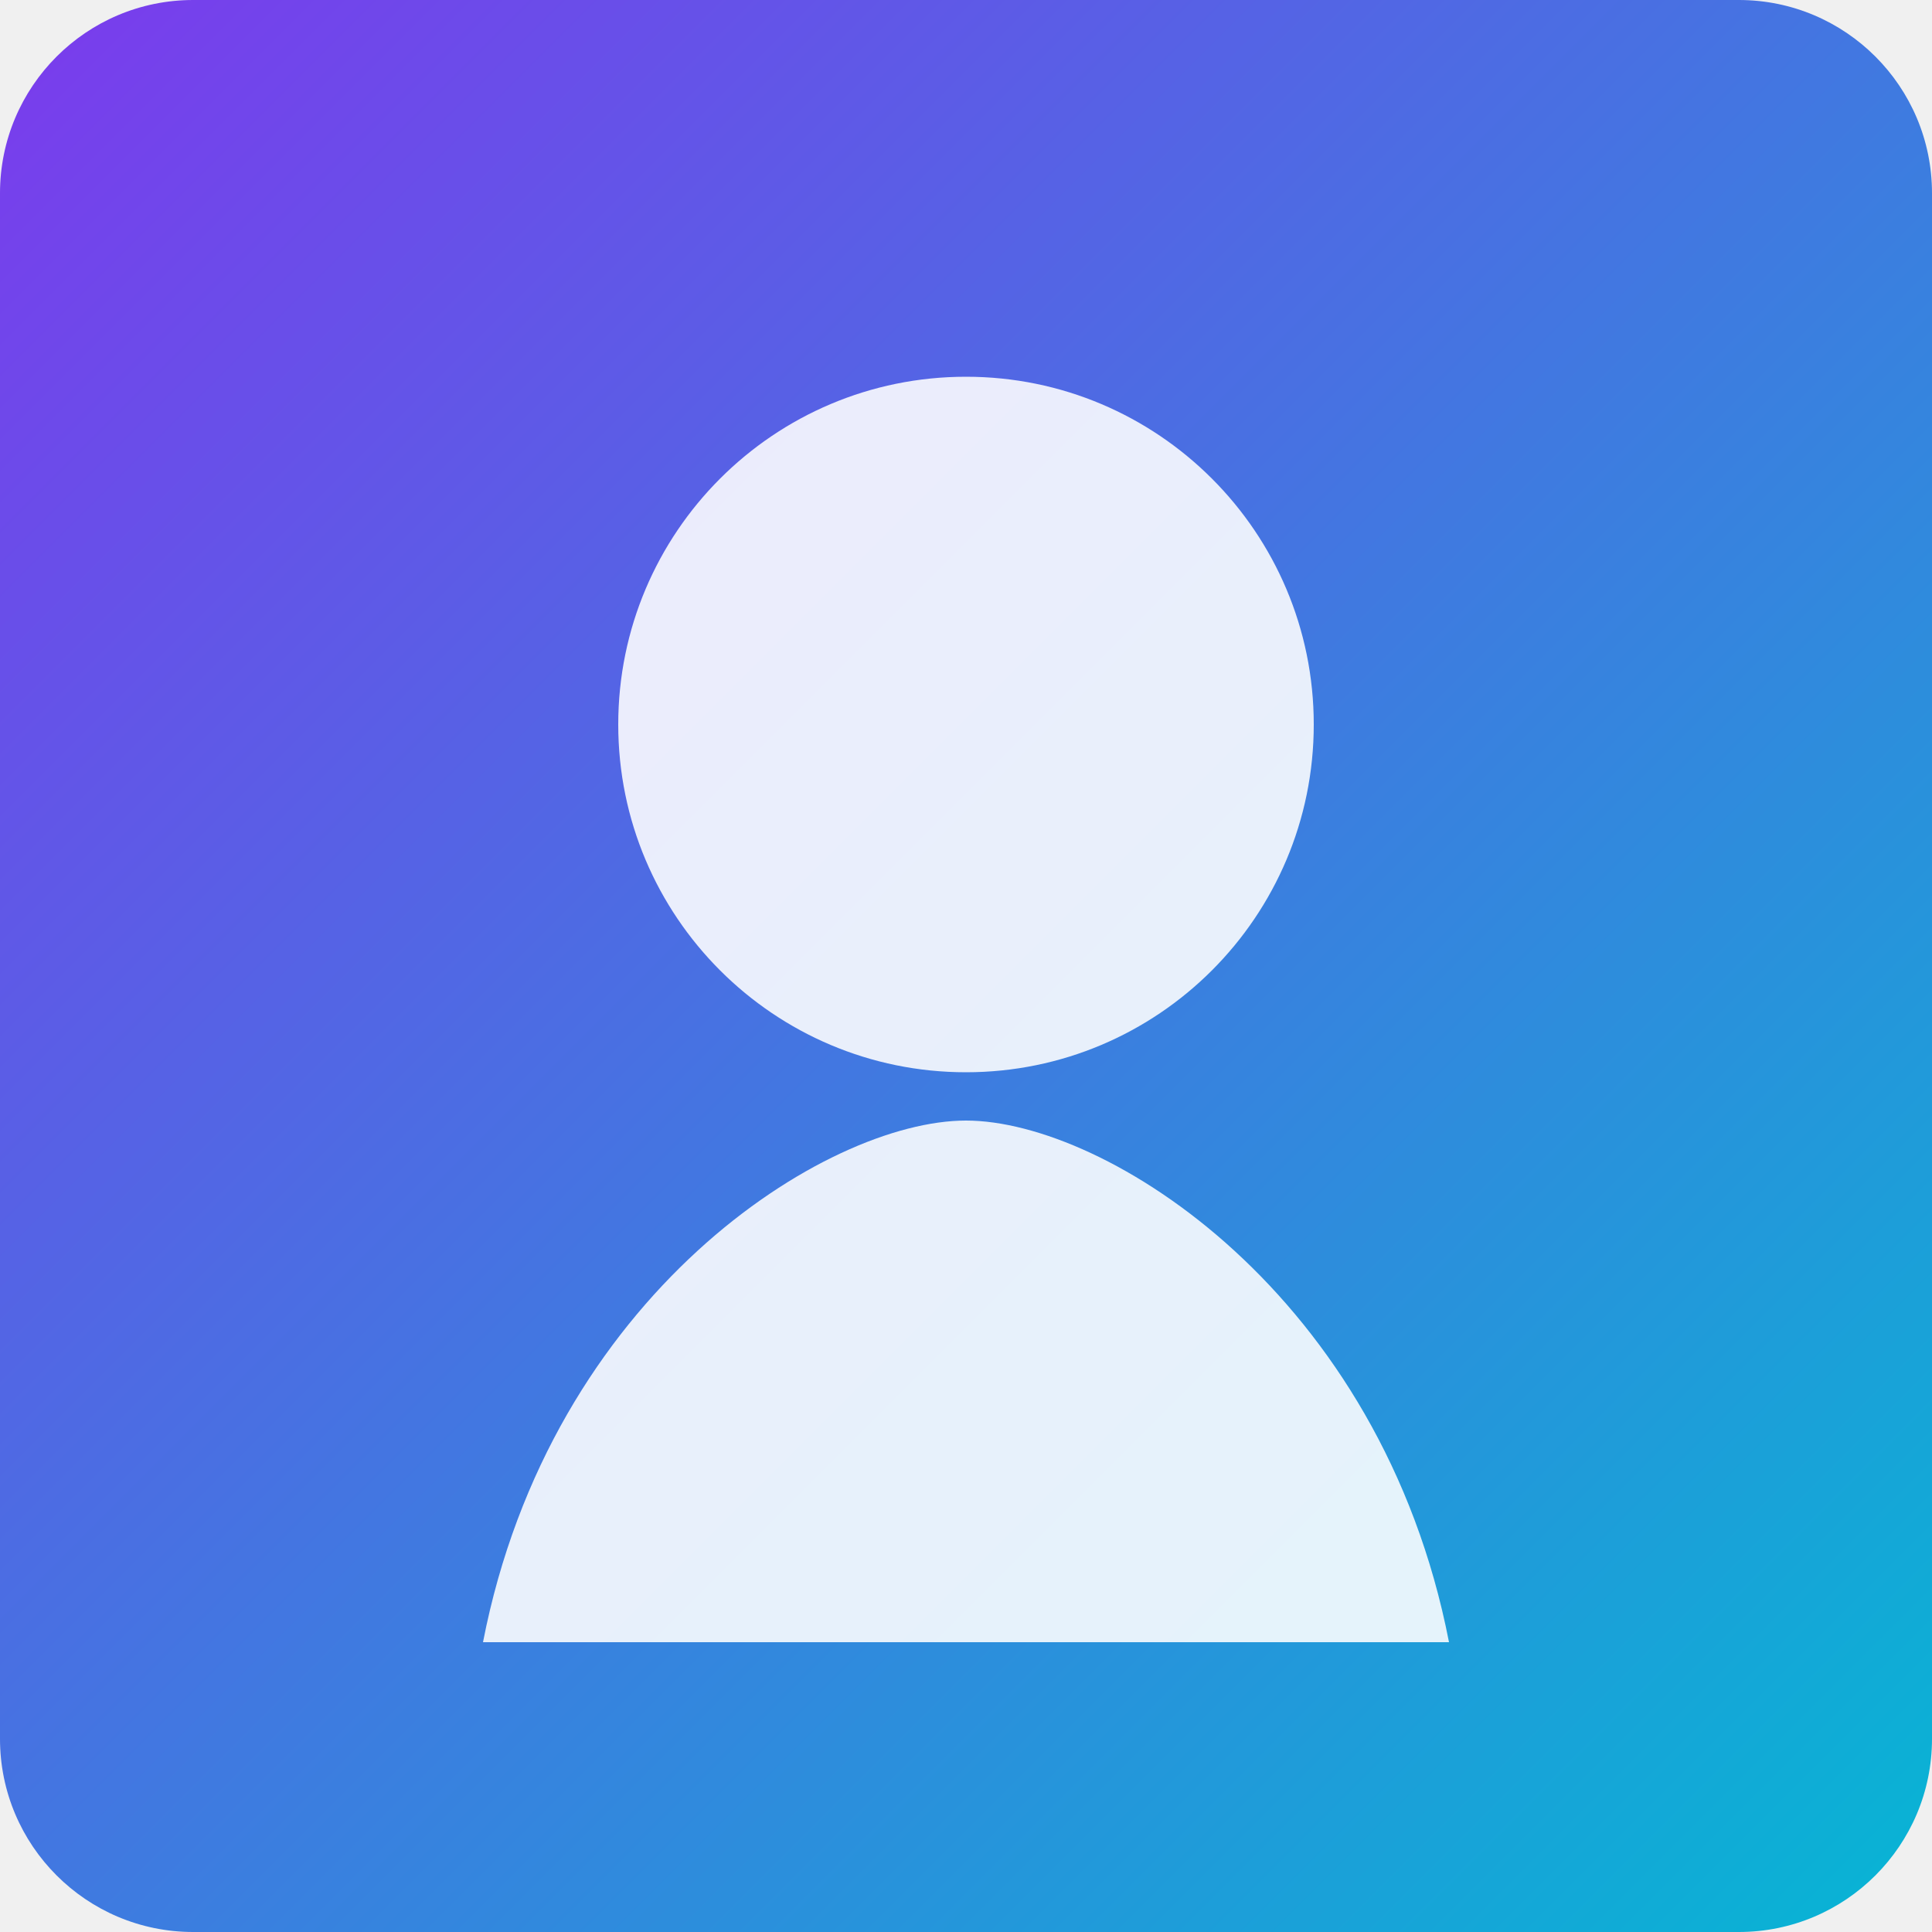
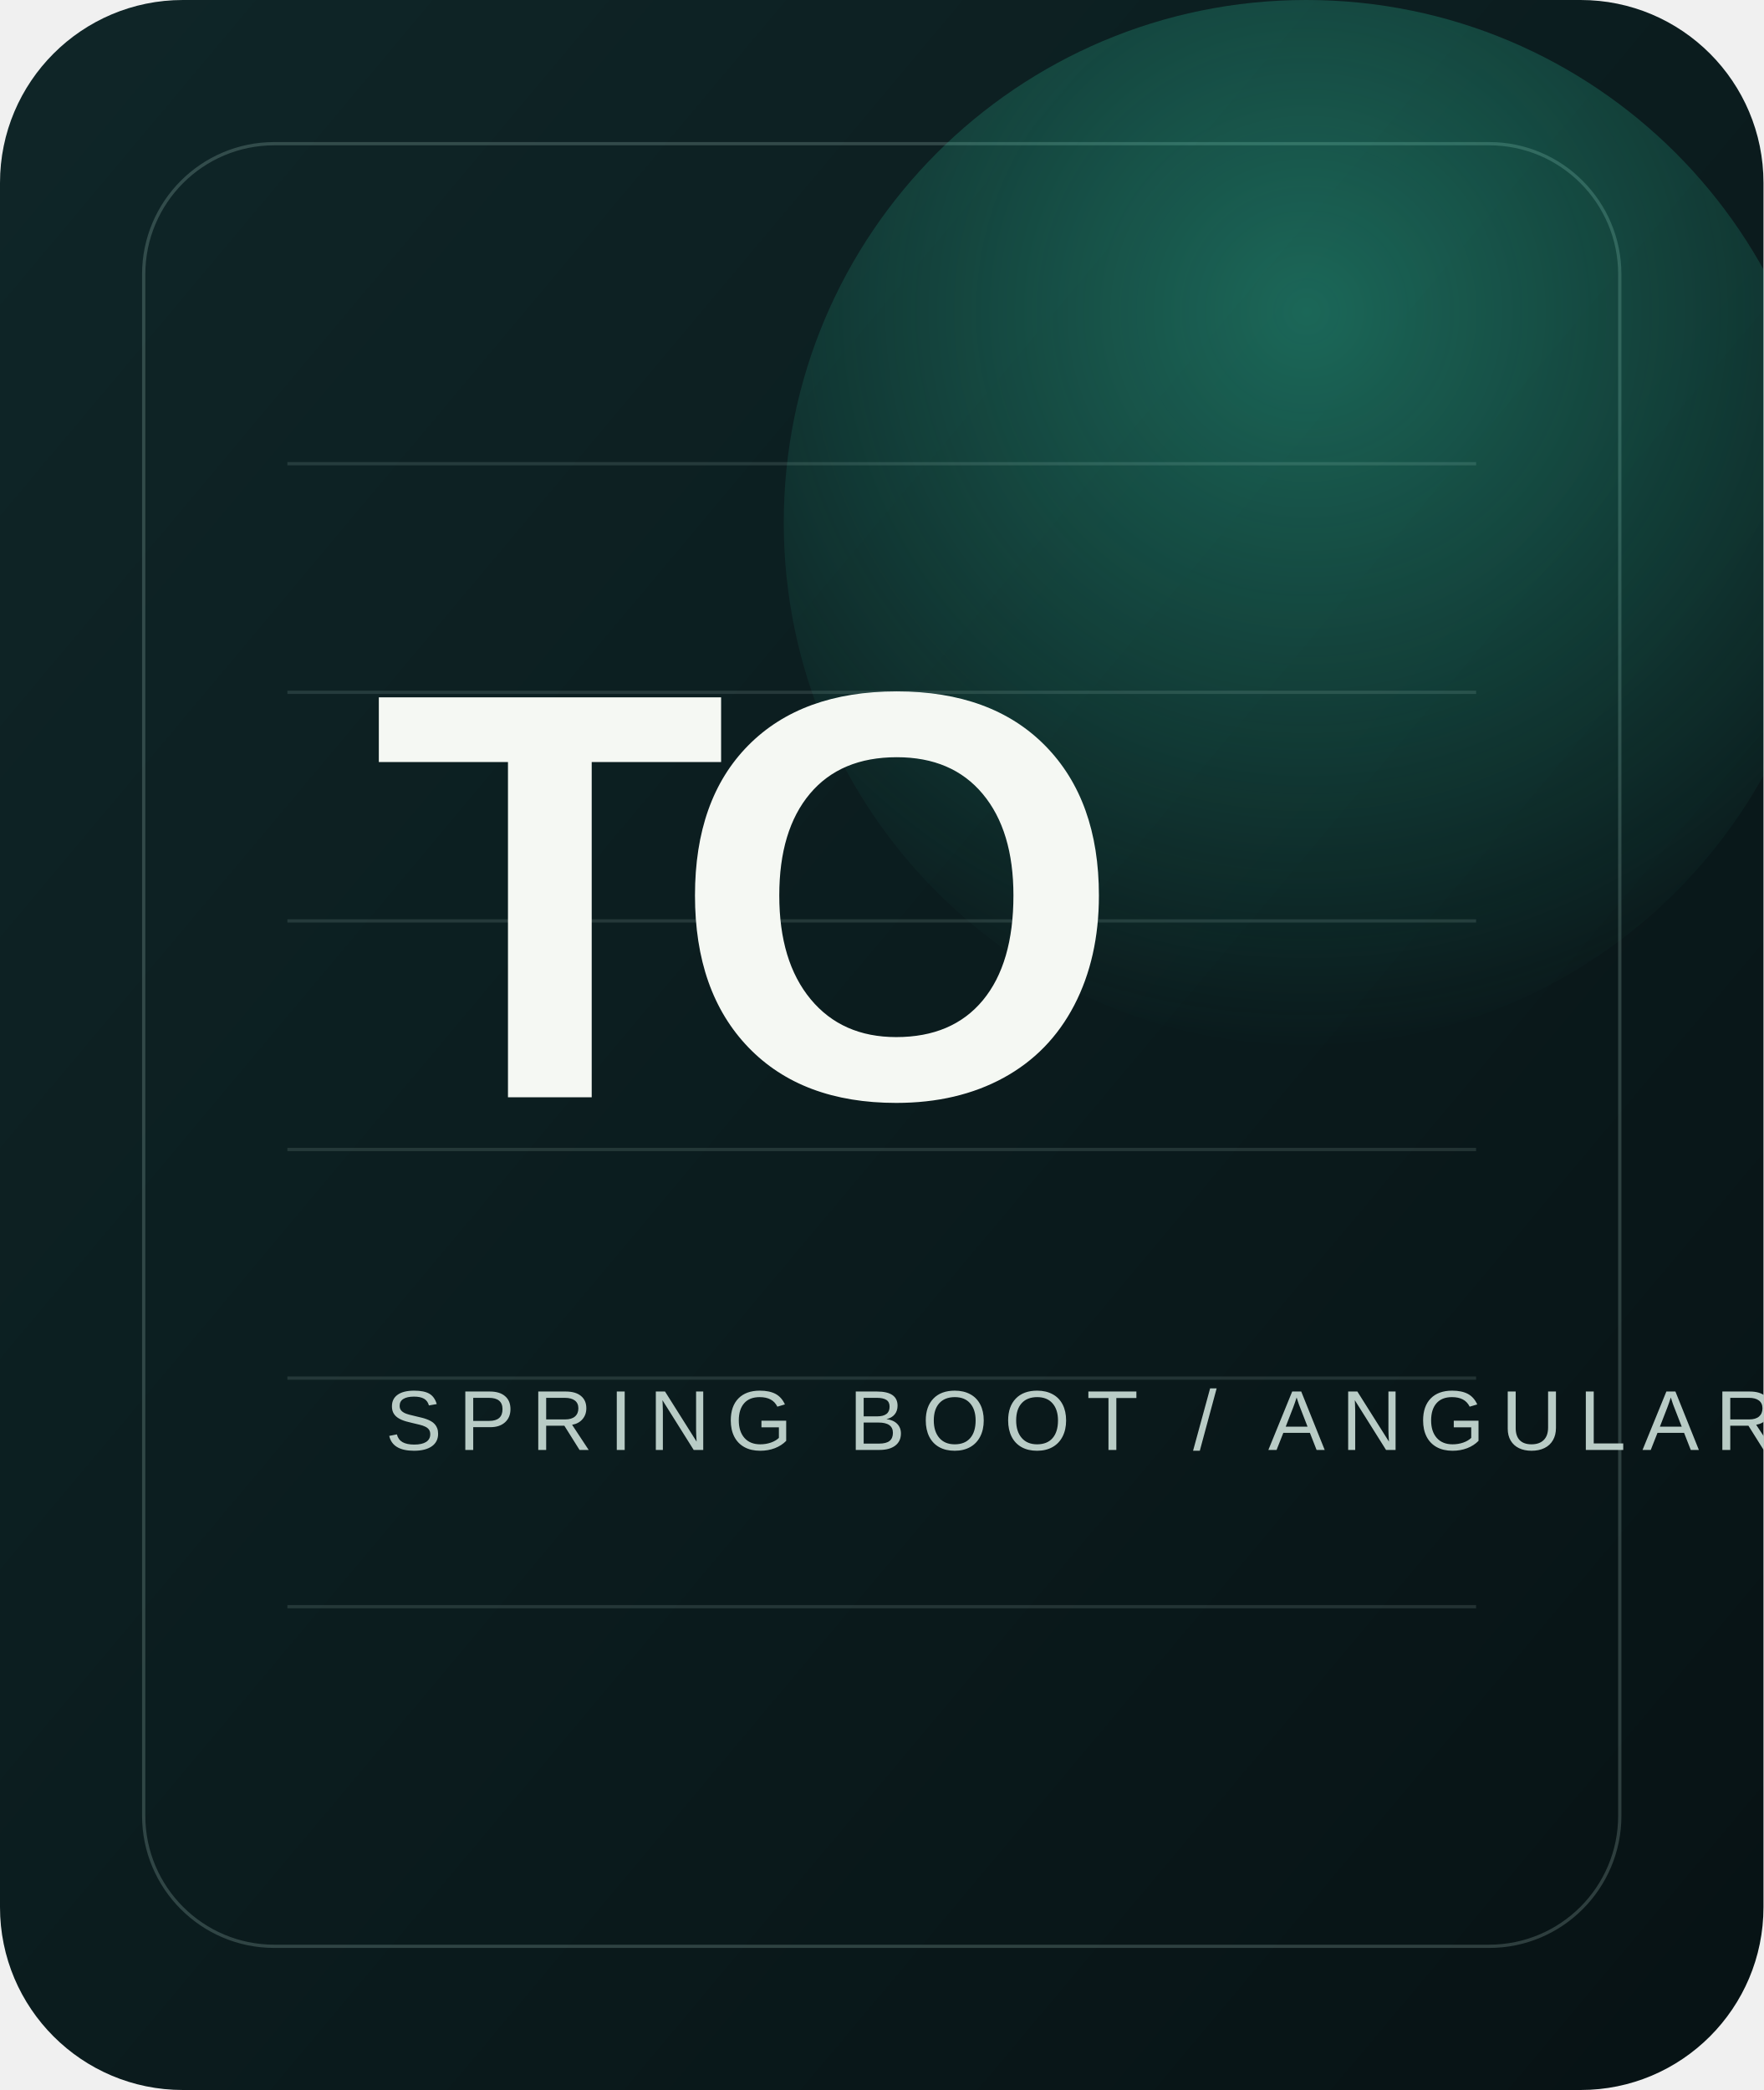
- <svg xmlns="http://www.w3.org/2000/svg" viewBox="0 0 400 400" role="img" aria-labelledby="title desc">
+ <svg xmlns="http://www.w3.org/2000/svg" viewBox="0 0 540 640" role="img" aria-labelledby="title desc">
  <defs>
    <linearGradient id="bg" x1="0" x2="1" y1="0" y2="1">
-       <stop offset="0%" stop-color="#7c3aed" />
-       <stop offset="100%" stop-color="#06b6d4" />
+       <stop offset="0%" stop-color="#0f2628" />
+       <stop offset="100%" stop-color="#071214" />
    </linearGradient>
+     <linearGradient id="accent" x1="0" x2="1" y1="0" y2="1">
+       <stop offset="0%" stop-color="#35e0b5" />
+       <stop offset="100%" stop-color="#f2b766" />
+     </linearGradient>
+     <radialGradient id="glow" cx="50%" cy="30%" r="70%">
+       <stop offset="0%" stop-color="#35e0b5" stop-opacity=".38" />
+       <stop offset="100%" stop-color="#35e0b5" stop-opacity="0" />
+     </radialGradient>
  </defs>
-   <rect width="400" height="400" rx="40" fill="url(#bg)" />
-   <circle cx="200" cy="150" r="72" fill="#ffffff" fill-opacity="0.88" />
-   <path d="M100 340c14-72 71-108 100-108s86 36 100 108" fill="#ffffff" fill-opacity="0.88" />
+   <rect width="540" height="640" rx="56" fill="url(#bg)" />
+   <rect x="44" y="44" width="452" height="552" rx="40" fill="none" stroke="#dcfff42e" />
+   <circle cx="400" cy="160" r="160" fill="url(#glow)" />
+   <g opacity=".12" stroke="#dcfff4">
+     <path d="M88 142h364" />
+     <path d="M88 212h364" />
+     <path d="M88 282h364" />
+     <path d="M88 352h364" />
+     <path d="M88 422h364" />
+     <path d="M88 492h364" />
+   </g>
+   <g fill="none" stroke="url(#accent)" stroke-linecap="round" stroke-width="5">
+     <path d="M110 118h74" />
+     <path d="M356 118h74" />
+     <path d="M110 522h74" />
+     <path d="M356 522h74" />
+     <path d="M132 110v74" />
+     <path d="M408 110v74" />
+     <path d="M132 456v74" />
+     <path d="M408 456v74" />
+   </g>
+   <text x="114" y="336" fill="#f5f8f3" font-family="Sora, Arial, sans-serif" font-size="178" font-weight="700" letter-spacing="-14">TO</text>
+   <path d="M116 390h302" stroke="url(#accent)" stroke-width="6" stroke-linecap="round" />
+   <text x="118" y="444" fill="#b9ccc6" font-family="Manrope, Arial, sans-serif" font-size="26" letter-spacing="5">SPRING BOOT / ANGULAR / CLOUD</text>
</svg>
